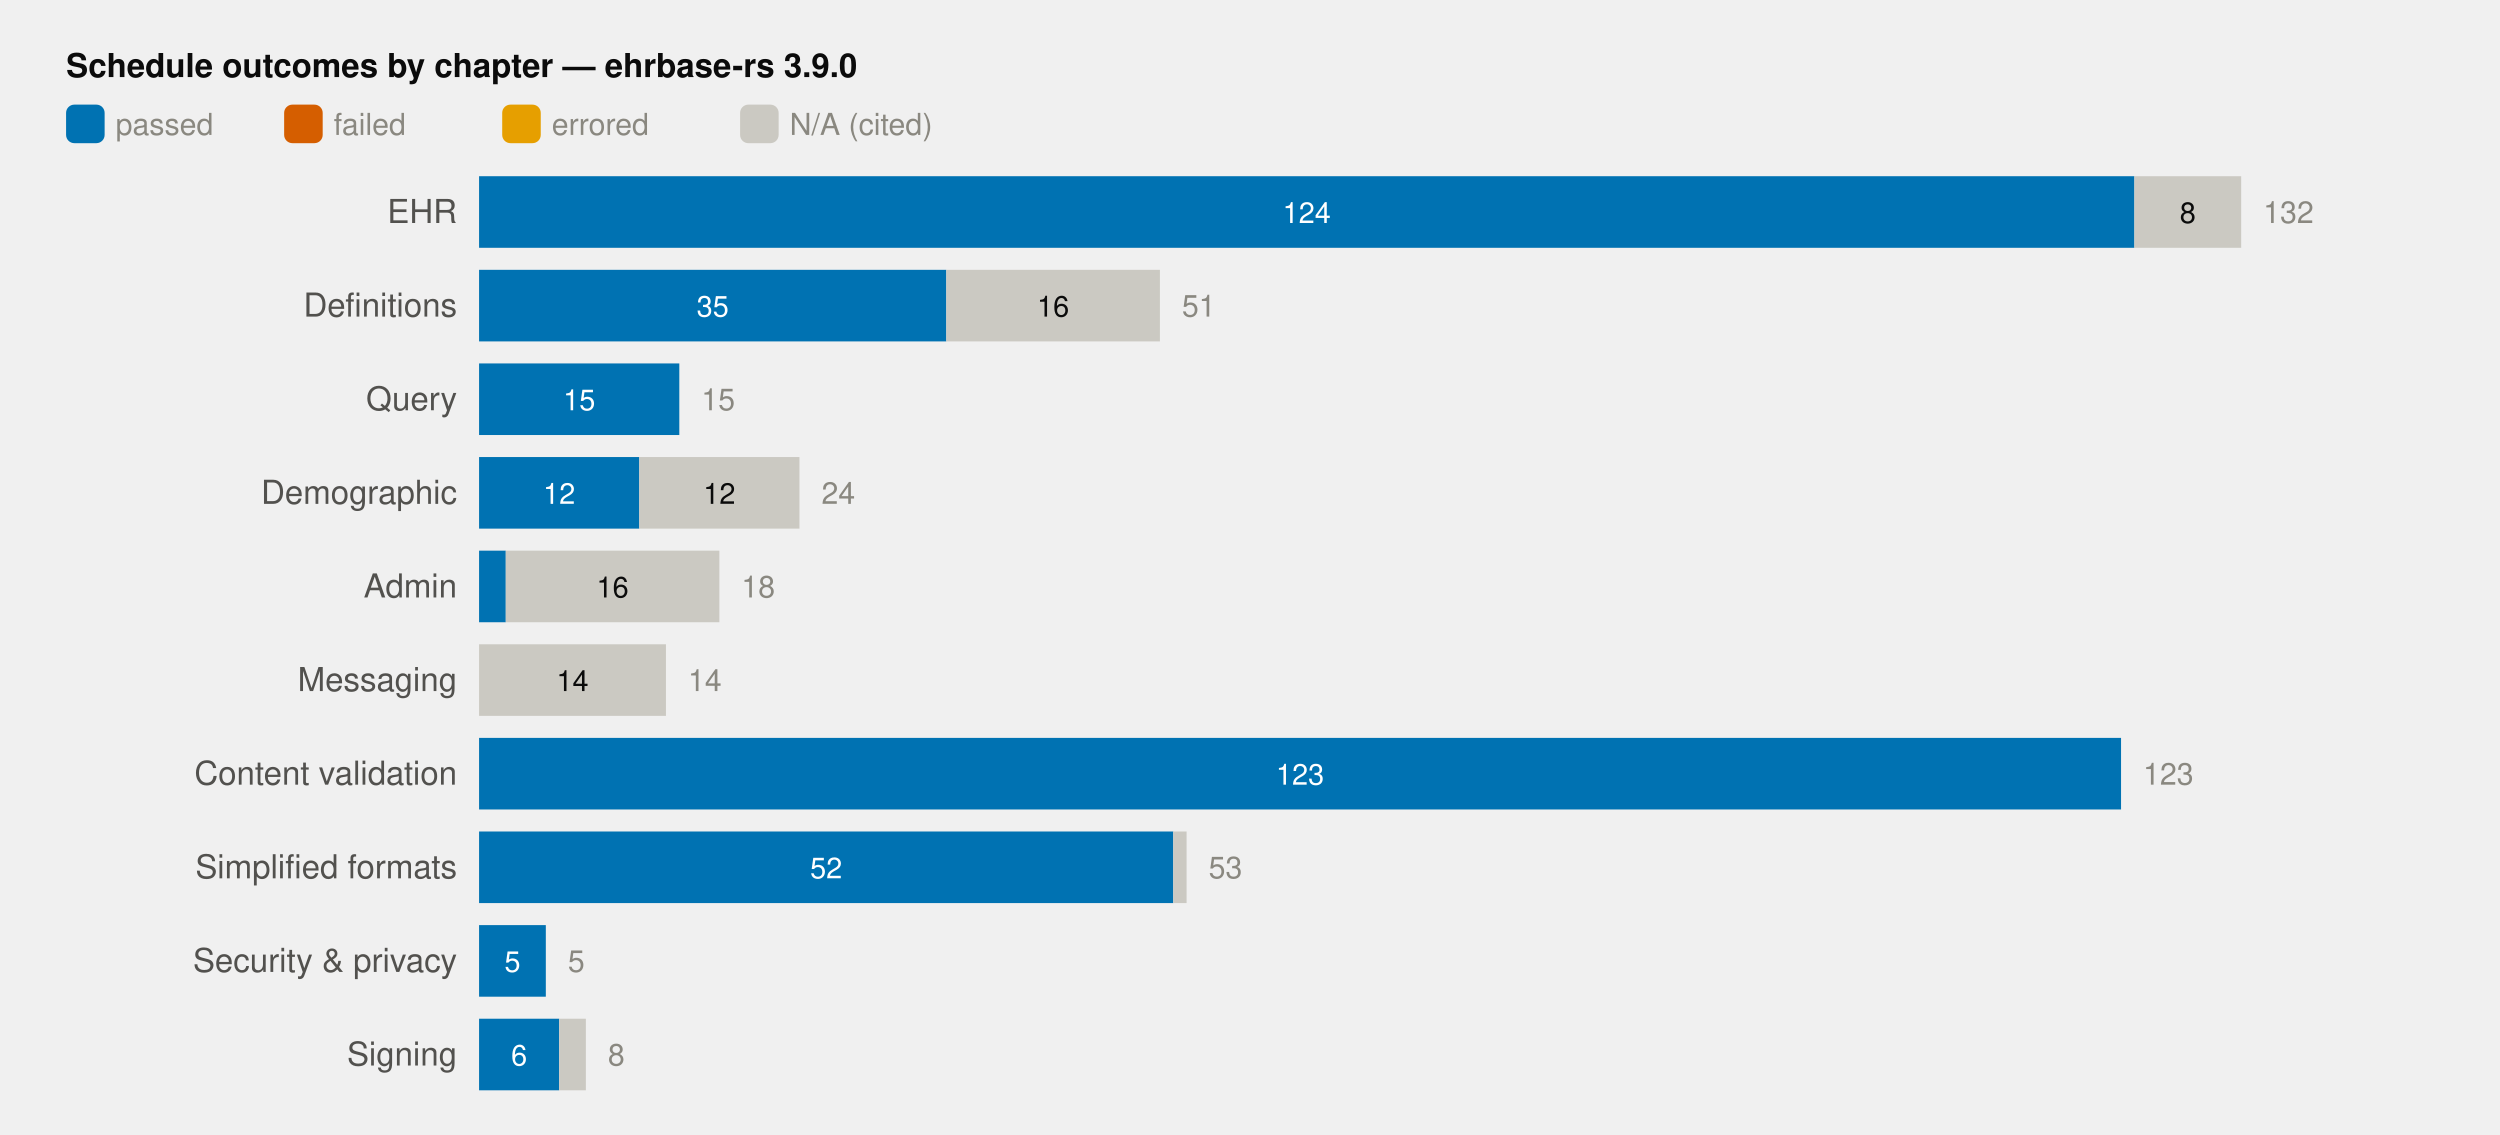
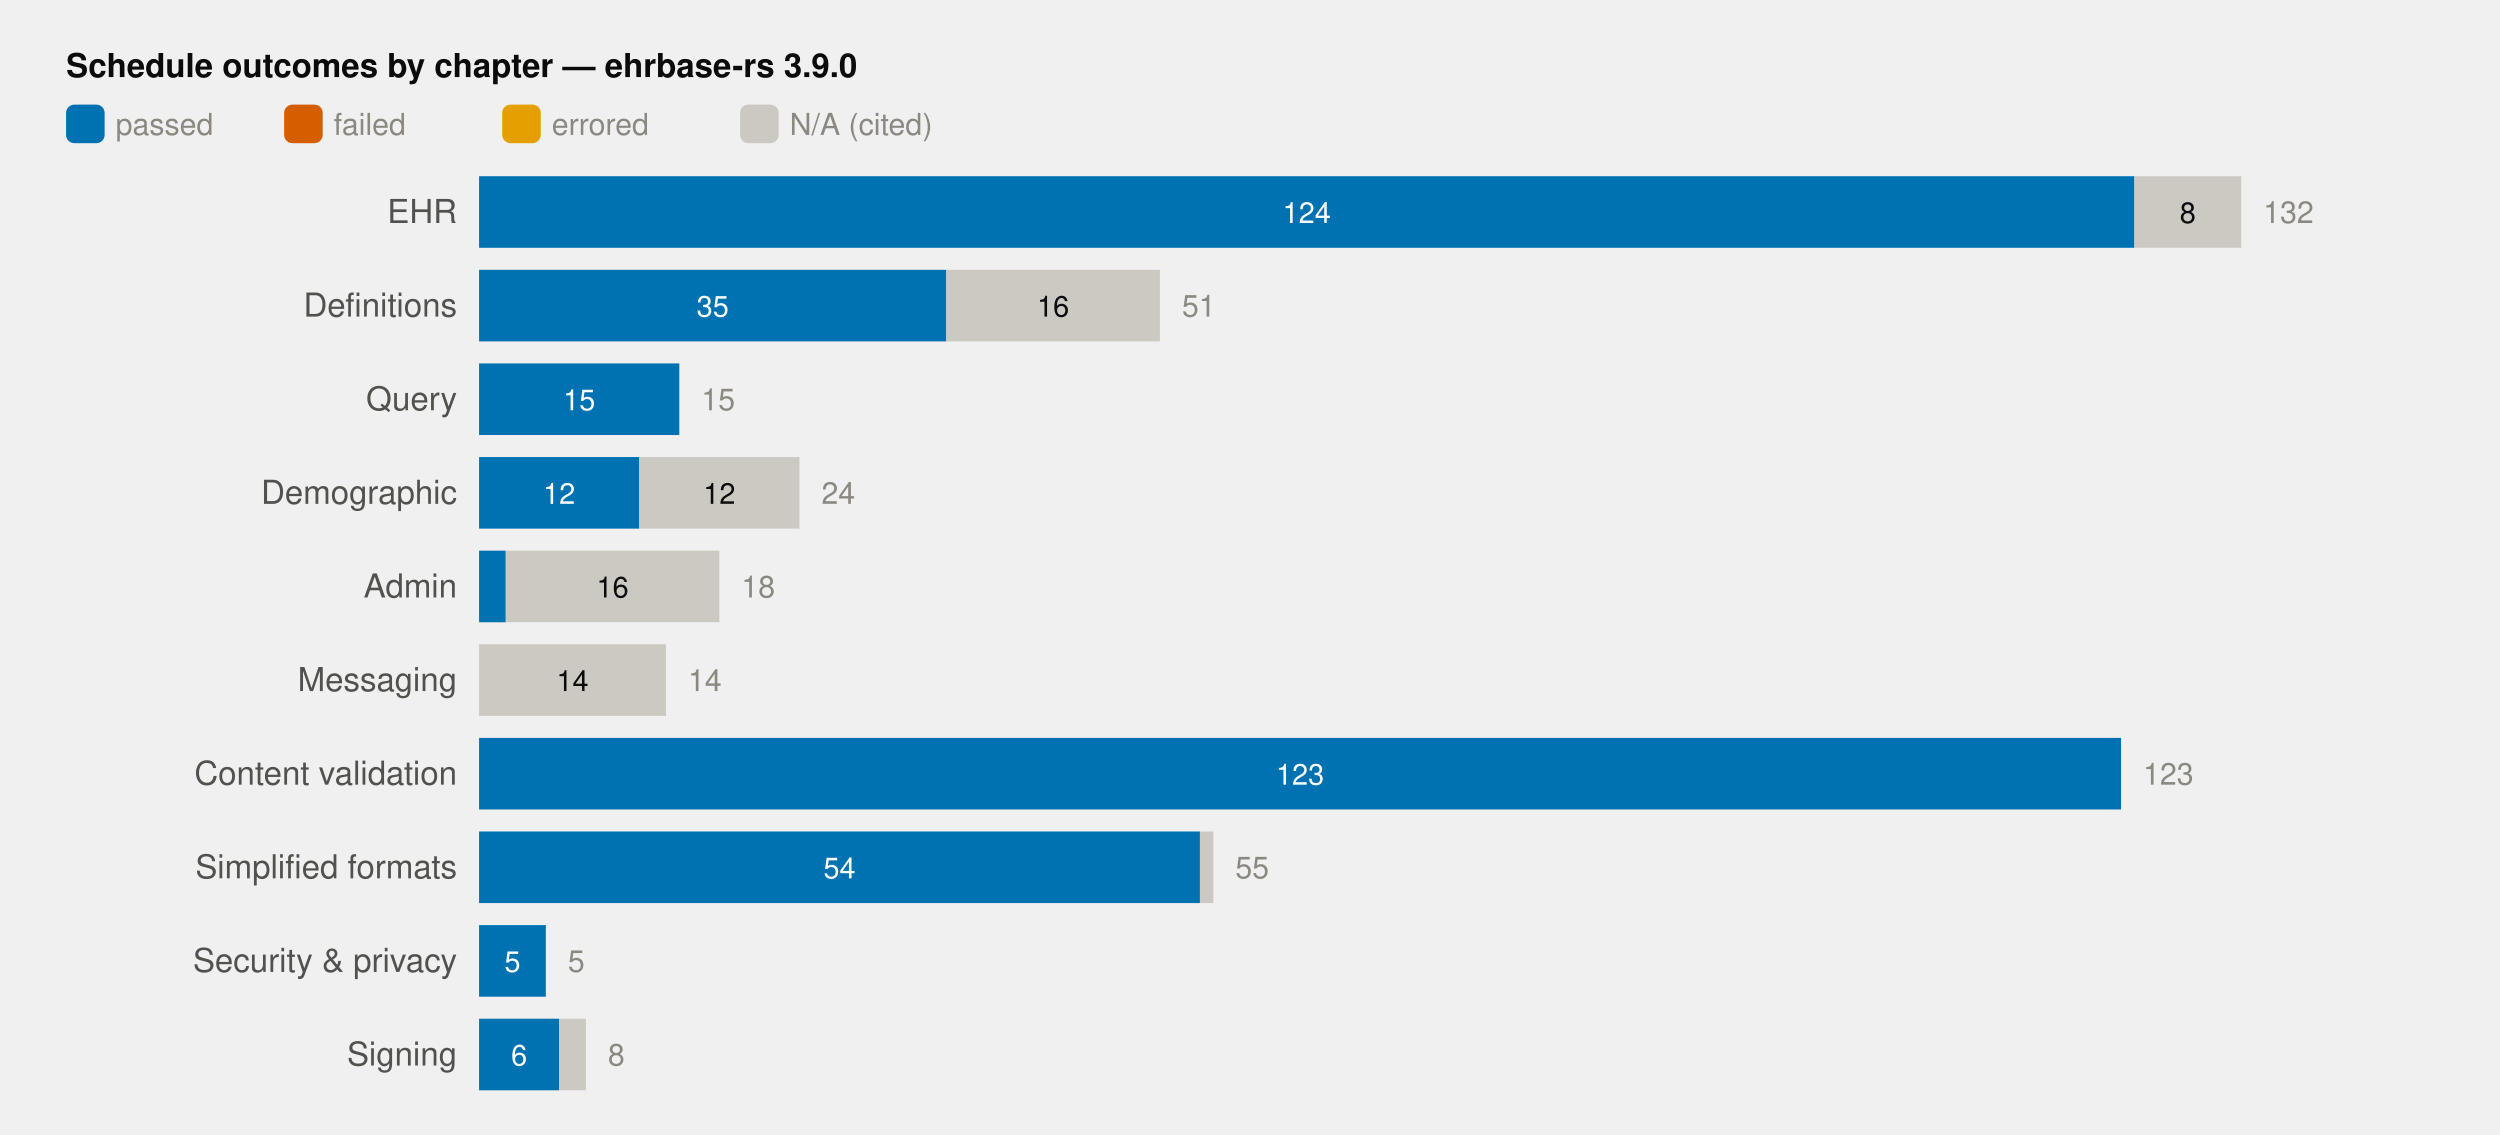
<svg xmlns="http://www.w3.org/2000/svg" viewBox="0 0 908 412" width="908" height="412" role="img">
  <style>
text { fill: #52514e; font: 12px -apple-system, 'Segoe UI', Helvetica, Arial, sans-serif; }
.title { fill: #0b0b0b; font-weight: 600; }
.muted { fill: #8a8880; font-size: 11px; }
.grid { stroke: #e4e2dd; stroke-width: 1; }
.cell-label { fill: #ffffff; font-size: 11px; }
.cell-label-dim { fill: #0b0b0b; font-size: 11px; }
.ev-passed { fill: #0072b2; }
.ev-failed { fill: #d55e00; }
.ev-not-evidenced { fill: #cbc9c2; }
.ev-unrealized { fill: #e8e6e0; }
.ev-no-cases { fill: #f4f2ec; }
.cell-required { stroke: #52514e; stroke-width: 1.2; }
.cell-optional { stroke: #cbc9c2; stroke-width: 1; stroke-dasharray: 3 2; }
.bar-passed { fill: #0072b2; }
.bar-failed { fill: #d55e00; }
.bar-errored { fill: #e69f00; }
.bar-na { fill: #cbc9c2; }
.seg-label { fill: #ffffff; font-size: 10.5px; }
.seg-label-dim { fill: #0b0b0b; font-size: 10.5px; }
@media (prefers-color-scheme: dark) {
text { fill: #c3c2b7; }
.title { fill: #ffffff; }
.muted { fill: #8f8e85; }
.grid { stroke: #3a3a38; }
.cell-label { fill: #ffffff; }
.cell-label-dim { fill: #e8e6e0; }
.ev-passed { fill: #3987e5; }
.ev-failed { fill: #e5484d; }
.ev-not-evidenced { fill: #4a4a47; }
.ev-unrealized { fill: #3a3a38; }
.ev-no-cases { fill: #2e2e2c; }
.cell-required { stroke: #c3c2b7; }
.cell-optional { stroke: #4a4a47; }
.bar-passed { fill: #3987e5; }
.bar-failed { fill: #e5484d; }
.bar-errored { fill: #d9a514; }
.bar-na { fill: #4a4a47; }
.seg-label-dim { fill: #e8e6e0; }
}
</style>
  <text x="24" y="28" class="title">Schedule outcomes by chapter — ehrbase-rs 3.9.0</text>
  <rect x="24" y="38" width="14" height="14" rx="3" class="bar-passed" />
  <text x="42" y="49" class="muted">passed</text>
  <rect x="103.2" y="38" width="14" height="14" rx="3" class="bar-failed" />
  <text x="121.2" y="49" class="muted">failed</text>
  <rect x="182.4" y="38" width="14" height="14" rx="3" class="bar-errored" />
  <text x="200.4" y="49" class="muted">errored</text>
  <rect x="268.8" y="38" width="14" height="14" rx="3" class="bar-na" />
  <text x="286.8" y="49" class="muted">N/A (cited)</text>
  <text x="166" y="81" text-anchor="end">EHR</text>
  <rect x="174" y="64" width="601.212" height="26" class="bar-passed" />
  <text x="474.606" y="81" class="seg-label" text-anchor="middle">124</text>
  <rect x="775.212" y="64" width="38.788" height="26" class="bar-na" />
  <text x="794.606" y="81" class="seg-label-dim" text-anchor="middle">8</text>
  <text x="822" y="81" class="muted">132</text>
  <text x="166" y="115" text-anchor="end">Definitions</text>
  <rect x="174" y="98" width="169.697" height="26" class="bar-passed" />
  <text x="258.848" y="115" class="seg-label" text-anchor="middle">35</text>
  <rect x="343.697" y="98" width="77.576" height="26" class="bar-na" />
  <text x="382.485" y="115" class="seg-label-dim" text-anchor="middle">16</text>
  <text x="429.273" y="115" class="muted">51</text>
  <text x="166" y="149" text-anchor="end">Query</text>
  <rect x="174" y="132" width="72.727" height="26" class="bar-passed" />
  <text x="210.364" y="149" class="seg-label" text-anchor="middle">15</text>
  <text x="254.727" y="149" class="muted">15</text>
  <text x="166" y="183" text-anchor="end">Demographic</text>
  <rect x="174" y="166" width="58.182" height="26" class="bar-passed" />
  <text x="203.091" y="183" class="seg-label" text-anchor="middle">12</text>
  <rect x="232.182" y="166" width="58.182" height="26" class="bar-na" />
  <text x="261.273" y="183" class="seg-label-dim" text-anchor="middle">12</text>
  <text x="298.364" y="183" class="muted">24</text>
  <text x="166" y="217" text-anchor="end">Admin</text>
  <rect x="174" y="200" width="9.697" height="26" class="bar-passed" />
  <rect x="183.697" y="200" width="77.576" height="26" class="bar-na" />
  <text x="222.485" y="217" class="seg-label-dim" text-anchor="middle">16</text>
  <text x="269.273" y="217" class="muted">18</text>
  <text x="166" y="251" text-anchor="end">Messaging</text>
  <rect x="174" y="234" width="67.879" height="26" class="bar-na" />
  <text x="207.939" y="251" class="seg-label-dim" text-anchor="middle">14</text>
  <text x="249.879" y="251" class="muted">14</text>
  <text x="166" y="285" text-anchor="end">Content validation</text>
  <rect x="174" y="268" width="596.364" height="26" class="bar-passed" />
  <text x="472.182" y="285" class="seg-label" text-anchor="middle">123</text>
  <text x="778.364" y="285" class="muted">123</text>
  <text x="166" y="319" text-anchor="end">Simplified formats</text>
-   <rect x="174" y="302" width="252.121" height="26" class="bar-passed" />
-   <text x="300.061" y="319" class="seg-label" text-anchor="middle">52</text>
-   <rect x="426.121" y="302" width="4.848" height="26" class="bar-na" />
-   <text x="438.97" y="319" class="muted">53</text>
+   <rect x="174" y="302" width="261.818" height="26" class="bar-passed" />
+   <text x="304.909" y="319" class="seg-label" text-anchor="middle">54</text>
+   <rect x="435.818" y="302" width="4.848" height="26" class="bar-na" />
+   <text x="448.667" y="319" class="muted">55</text>
  <text x="166" y="353" text-anchor="end">Security &amp; privacy</text>
  <rect x="174" y="336" width="24.242" height="26" class="bar-passed" />
  <text x="186.121" y="353" class="seg-label" text-anchor="middle">5</text>
  <text x="206.242" y="353" class="muted">5</text>
  <text x="166" y="387" text-anchor="end">Signing</text>
  <rect x="174" y="370" width="29.091" height="26" class="bar-passed" />
  <text x="188.545" y="387" class="seg-label" text-anchor="middle">6</text>
  <rect x="203.091" y="370" width="9.697" height="26" class="bar-na" />
  <text x="220.788" y="387" class="muted">8</text>
</svg>
